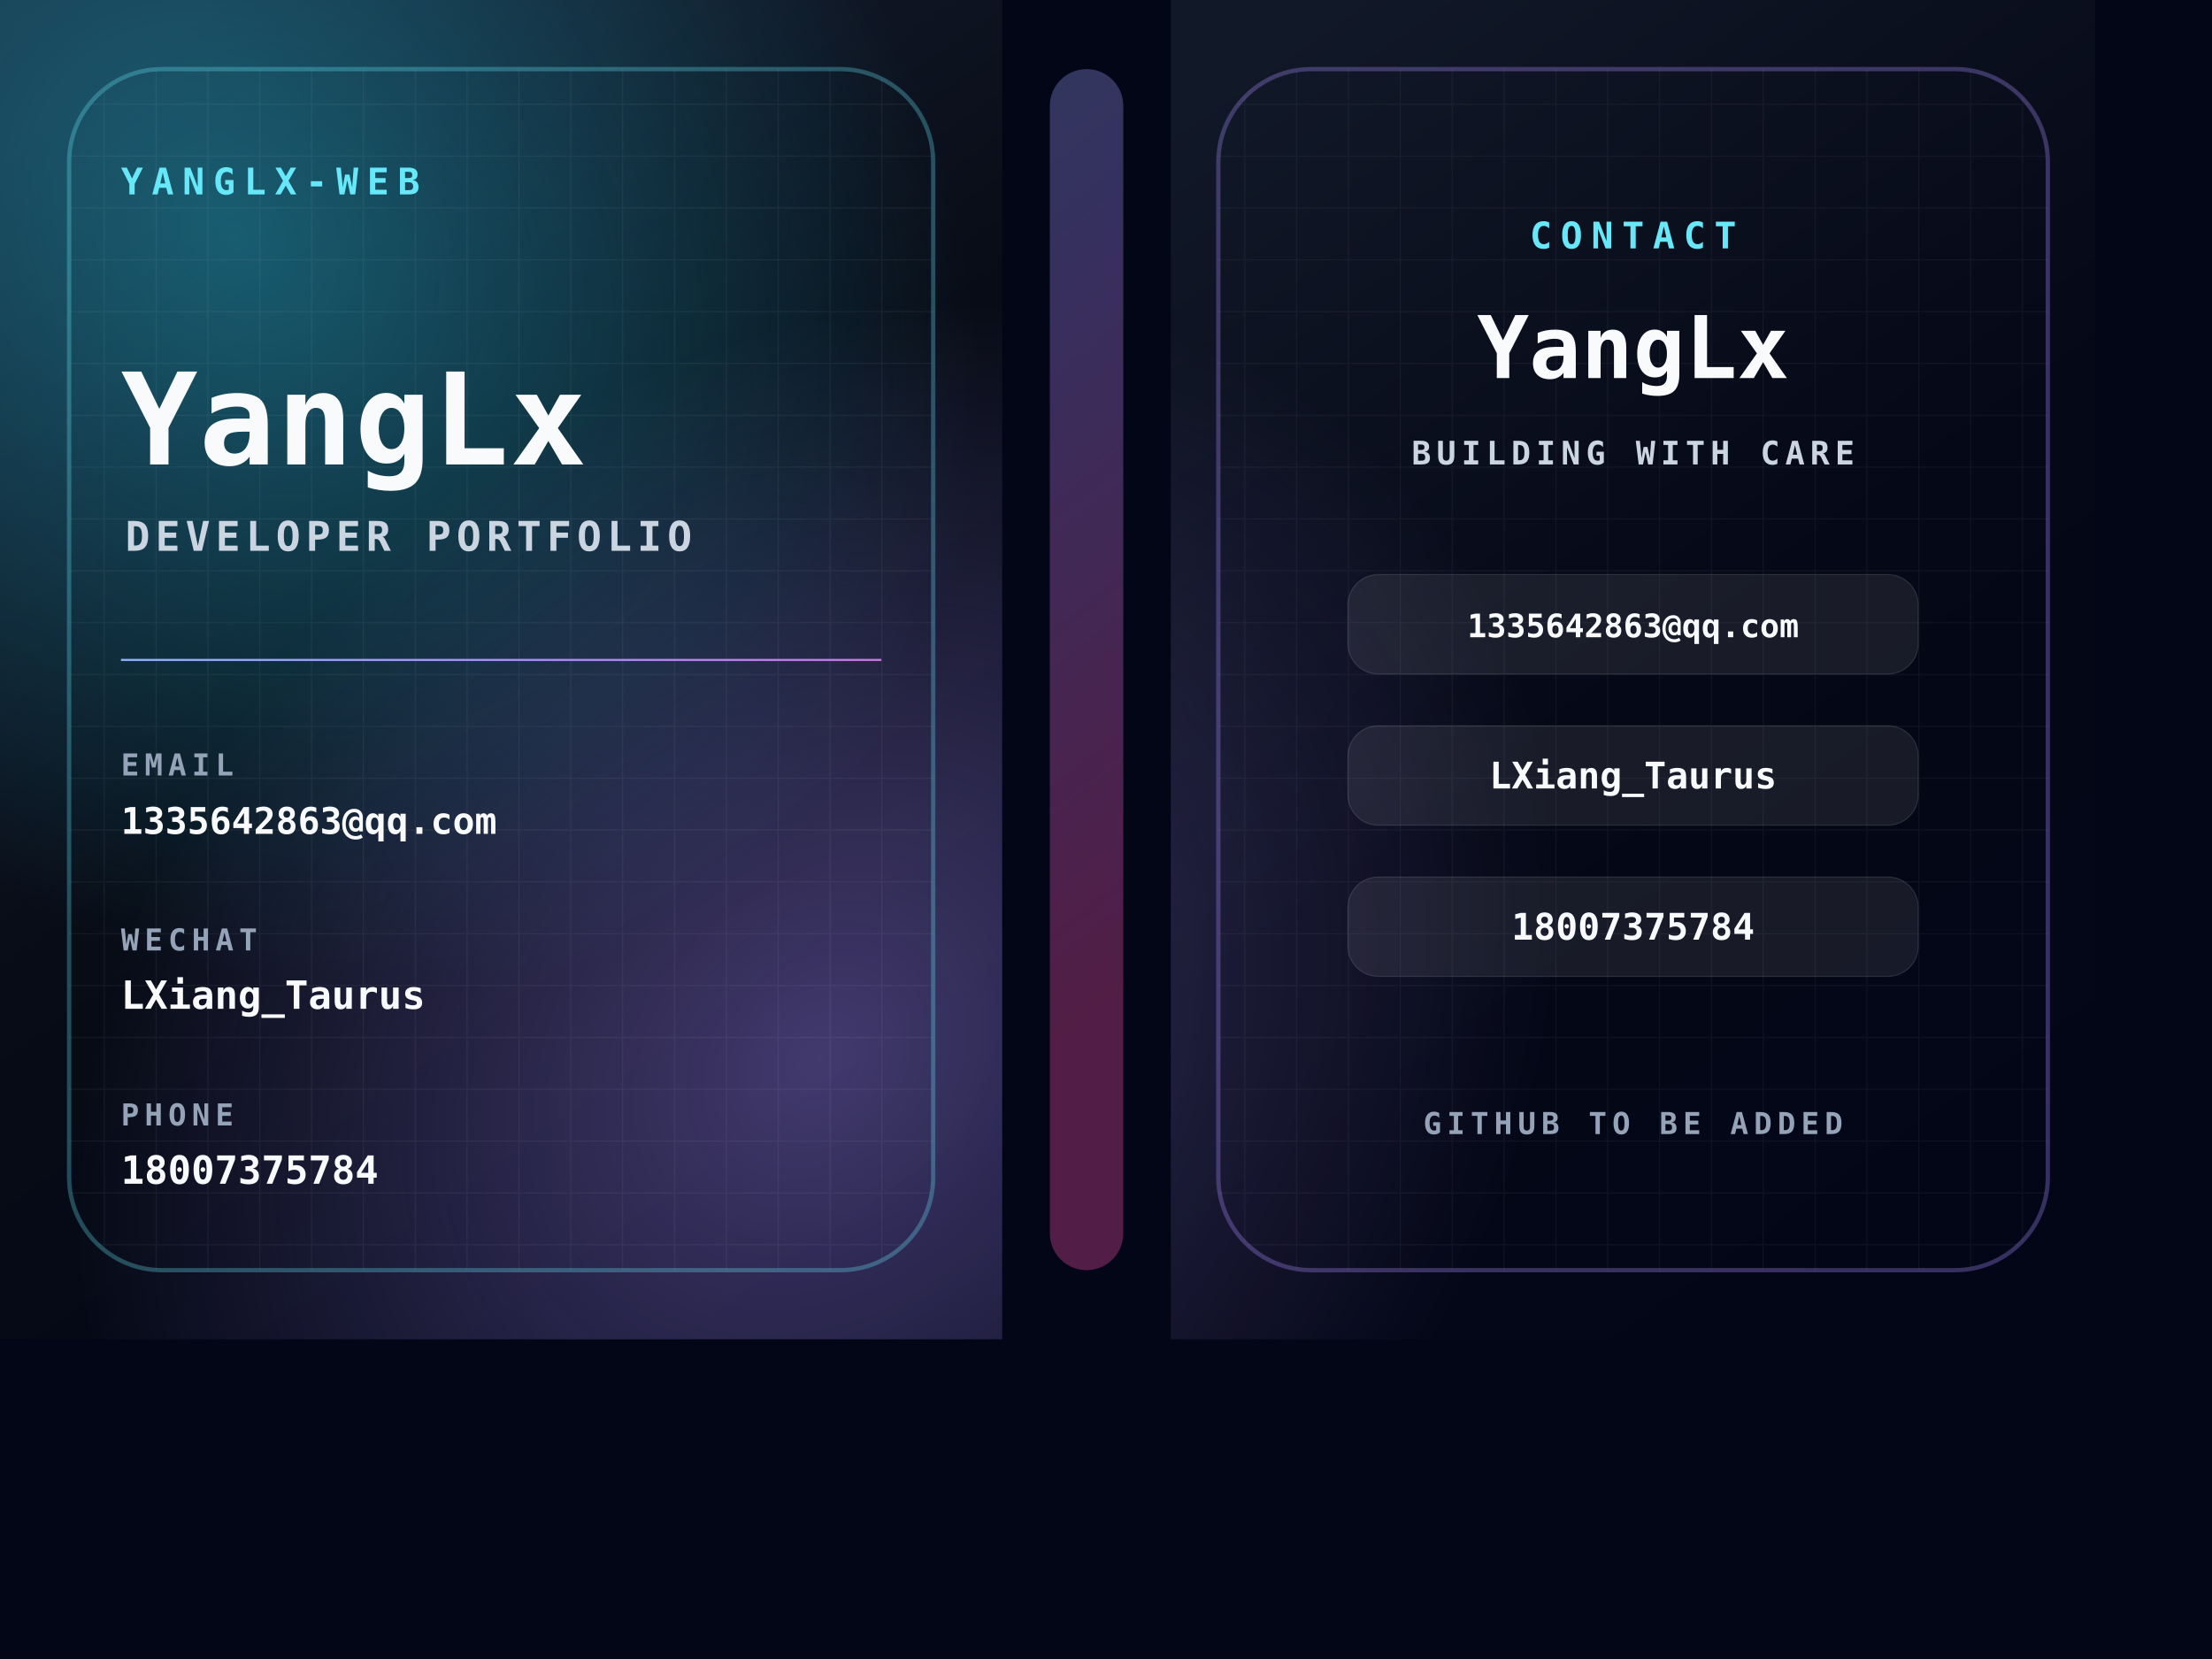
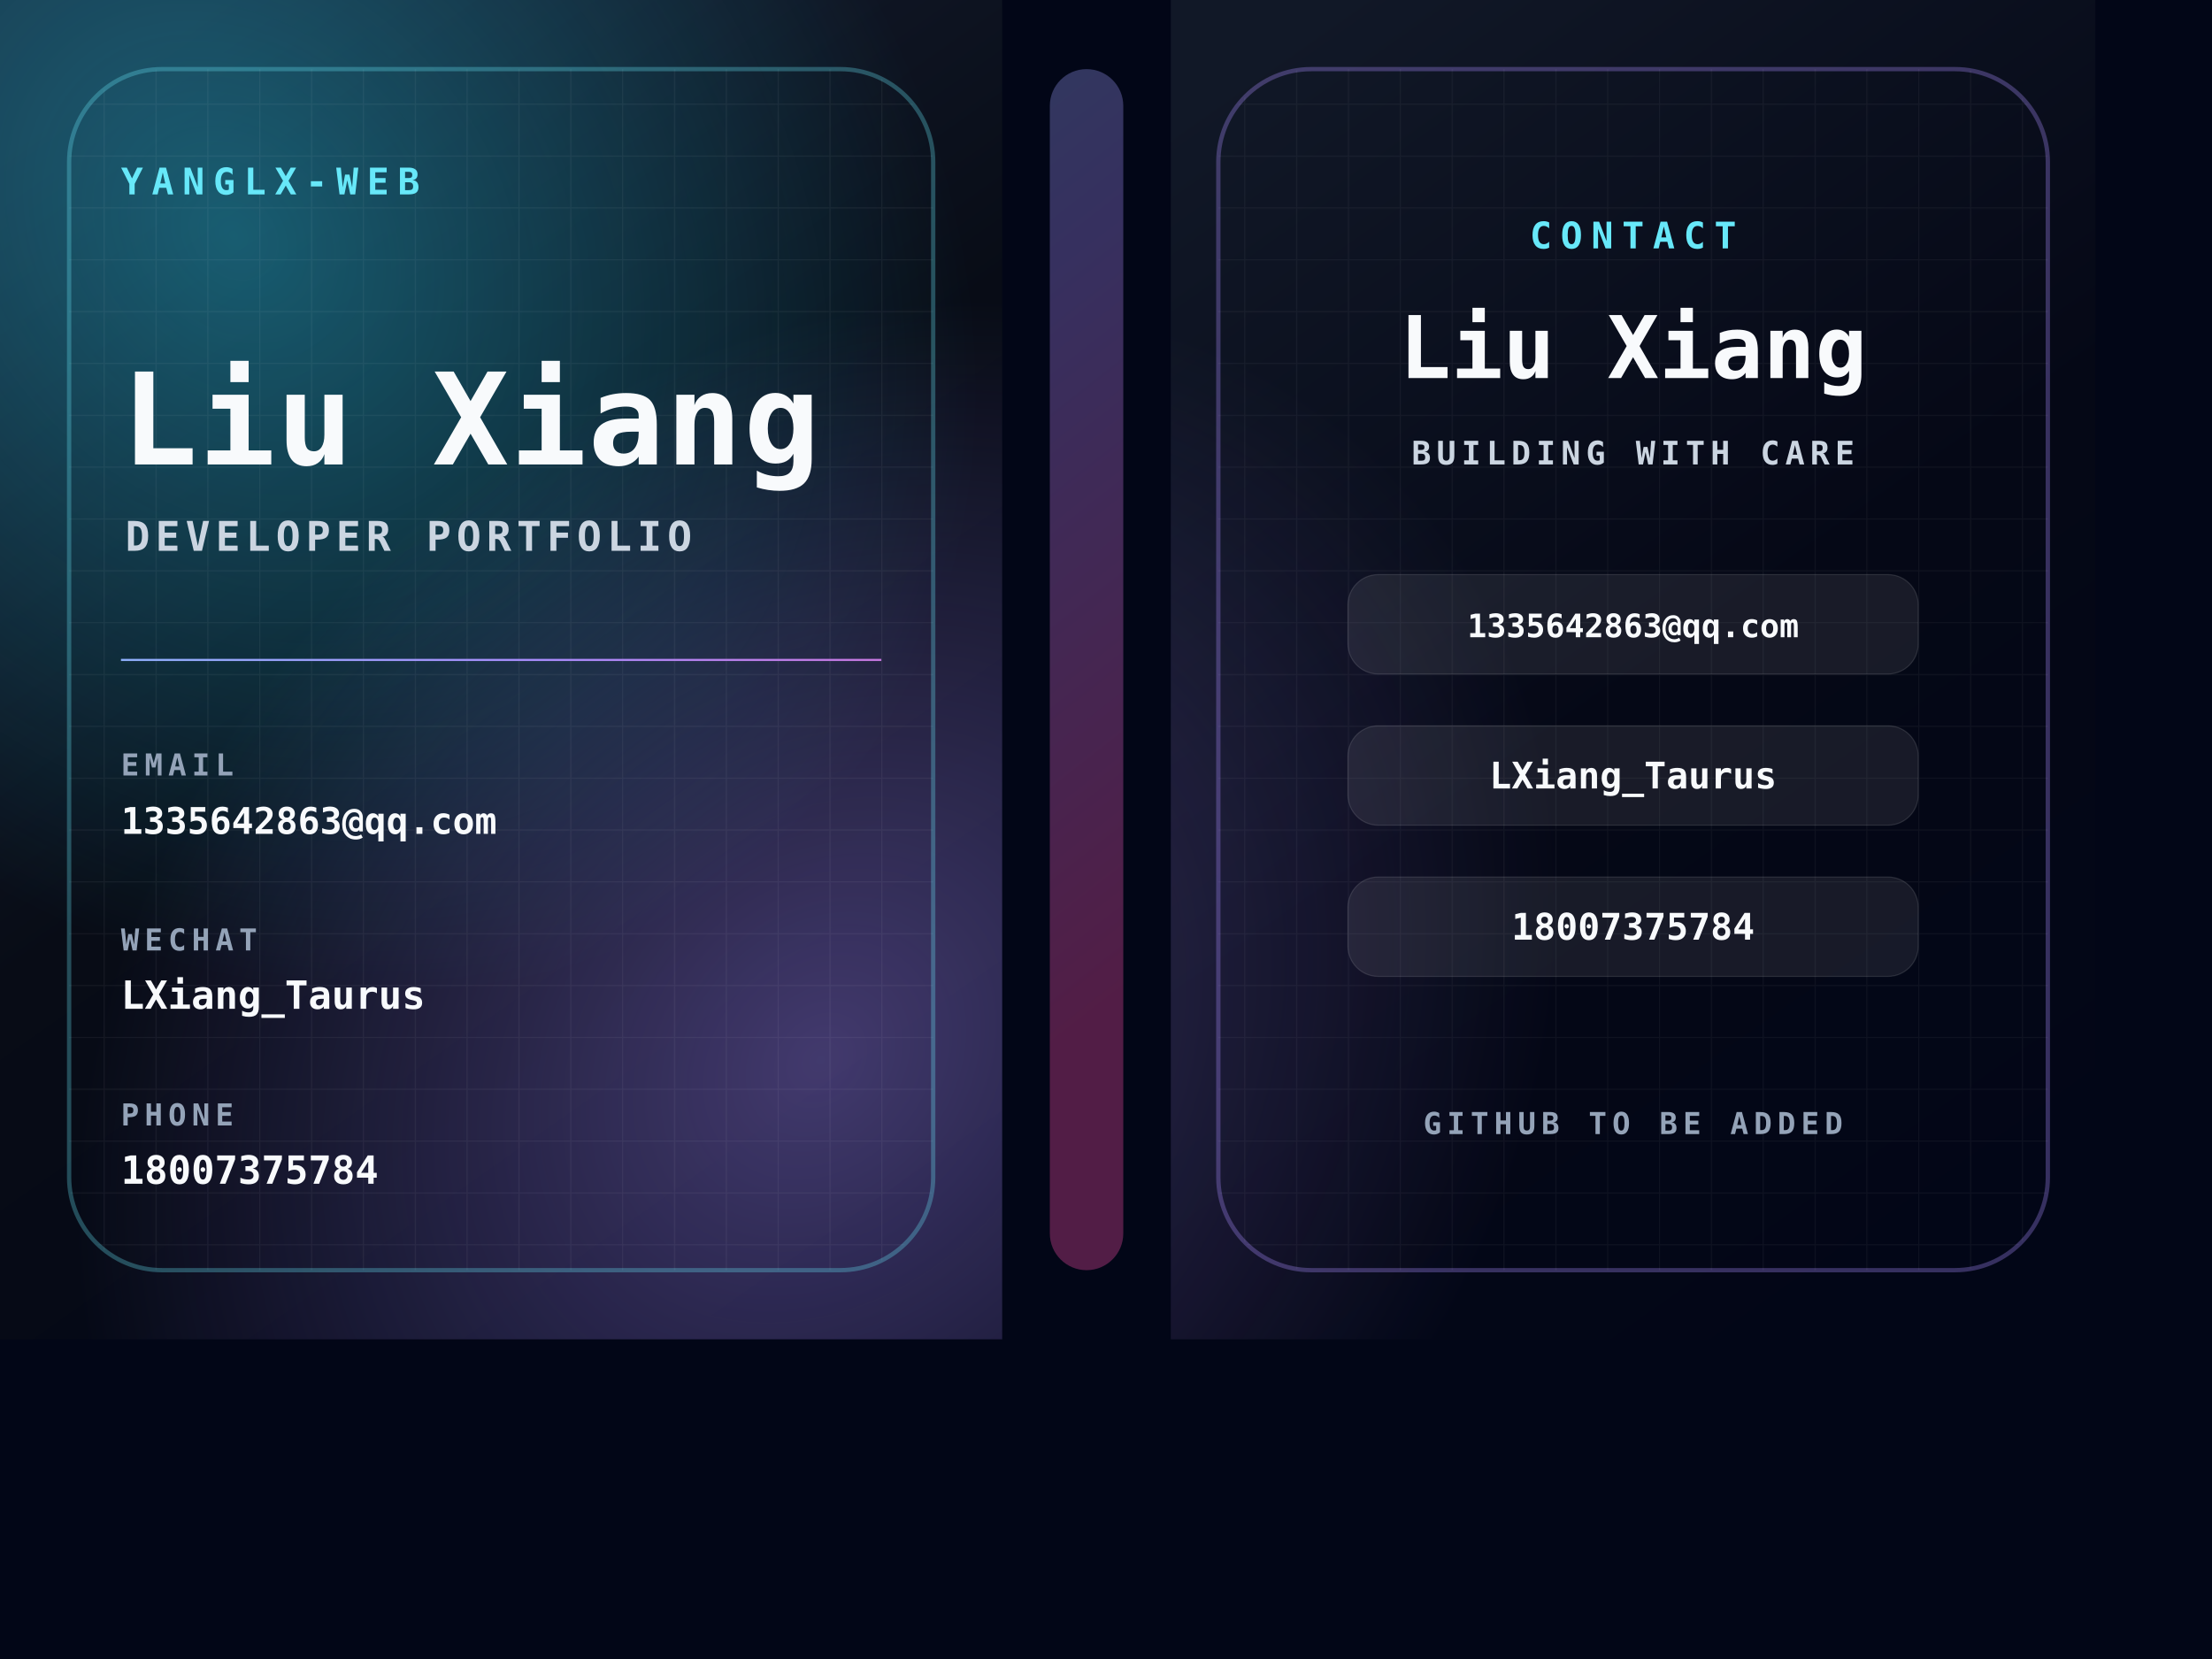
<svg xmlns="http://www.w3.org/2000/svg" width="2048" height="1536" viewBox="0 0 2048 1536" fill="none">
  <defs>
    <linearGradient id="frontBg" x1="80" y1="80" x2="840" y2="1160" gradientUnits="userSpaceOnUse">
      <stop stop-color="#172033" />
      <stop offset="0.48" stop-color="#080C16" />
      <stop offset="1" stop-color="#020617" />
    </linearGradient>
    <linearGradient id="backBg" x1="1120" y1="80" x2="1880" y2="1160" gradientUnits="userSpaceOnUse">
      <stop stop-color="#111827" />
      <stop offset="0.52" stop-color="#050816" />
      <stop offset="1" stop-color="#020617" />
    </linearGradient>
    <linearGradient id="accent" x1="96" y1="140" x2="832" y2="1080" gradientUnits="userSpaceOnUse">
      <stop stop-color="#67E8F9" />
      <stop offset="0.52" stop-color="#A78BFA" />
      <stop offset="1" stop-color="#FF50AA" />
    </linearGradient>
    <radialGradient id="glowA" cx="0" cy="0" r="1" gradientUnits="userSpaceOnUse" gradientTransform="translate(220 220) rotate(48) scale(760 620)">
      <stop stop-color="#22D3EE" stop-opacity="0.36" />
      <stop offset="1" stop-color="#22D3EE" stop-opacity="0" />
    </radialGradient>
    <radialGradient id="glowB" cx="0" cy="0" r="1" gradientUnits="userSpaceOnUse" gradientTransform="translate(760 980) rotate(132) scale(760 620)">
      <stop stop-color="#A78BFA" stop-opacity="0.38" />
      <stop offset="1" stop-color="#A78BFA" stop-opacity="0" />
    </radialGradient>
    <pattern id="grid" width="48" height="48" patternUnits="userSpaceOnUse">
      <path d="M48 0H0V48" stroke="#FFFFFF" stroke-opacity="0.055" stroke-width="2" />
    </pattern>
    <style>
      .mono {
        font-family: "JetBrains Mono", "Menlo", "Consolas", monospace;
      }
    </style>
  </defs>
  <rect width="2048" height="1536" fill="#020617" />
  <rect x="0" y="0" width="928" height="1240" fill="url(#frontBg)" />
  <rect x="0" y="0" width="928" height="1240" fill="url(#glowA)" />
  <rect x="0" y="0" width="928" height="1240" fill="url(#glowB)" />
  <rect x="64" y="64" width="800" height="1112" rx="86" fill="url(#grid)" opacity="0.95" />
  <rect x="64" y="64" width="800" height="1112" rx="86" stroke="#67E8F9" stroke-opacity="0.3" stroke-width="4" />
  <text x="112" y="180" class="mono" fill="#67E8F9" font-size="34" font-weight="700" letter-spacing="8">YANGLX-WEB</text>
-   <text x="112" y="430" class="mono" fill="#F8FAFC" font-size="118" font-weight="700" letter-spacing="1">YangLx</text>
+   <text x="112" y="430" class="mono" fill="#F8FAFC" font-size="118" font-weight="700" letter-spacing="1">Liu Xiang</text>
  <text x="116" y="510" class="mono" fill="#CBD5E1" font-size="38" font-weight="700" letter-spacing="5">DEVELOPER PORTFOLIO</text>
  <rect x="112" y="610" width="704" height="2" fill="url(#accent)" />
  <text x="112" y="718" class="mono" fill="#94A3B8" font-size="28" font-weight="700" letter-spacing="5">EMAIL</text>
  <text x="112" y="772" class="mono" fill="#F8FAFC" font-size="34" font-weight="700">1335642863@qq.com</text>
  <text x="112" y="880" class="mono" fill="#94A3B8" font-size="28" font-weight="700" letter-spacing="5">WECHAT</text>
  <text x="112" y="934" class="mono" fill="#F8FAFC" font-size="36" font-weight="700">LXiang_Taurus</text>
  <text x="112" y="1042" class="mono" fill="#94A3B8" font-size="28" font-weight="700" letter-spacing="5">PHONE</text>
  <text x="112" y="1096" class="mono" fill="#F8FAFC" font-size="36" font-weight="700">18007375784</text>
  <rect x="928" y="0" width="156" height="1240" fill="#020617" />
  <rect x="972" y="64" width="68" height="1112" rx="34" fill="url(#accent)" opacity="0.32" />
  <rect x="1084" y="0" width="856" height="1240" fill="url(#backBg)" />
  <rect x="1084" y="0" width="856" height="1240" fill="url(#glowA)" opacity="0.8" />
  <rect x="1084" y="0" width="856" height="1240" fill="url(#glowB)" opacity="0.8" />
  <rect x="1128" y="64" width="768" height="1112" rx="86" stroke="#A78BFA" stroke-opacity="0.32" stroke-width="4" />
  <rect x="1128" y="64" width="768" height="1112" rx="86" fill="url(#grid)" opacity="0.8" />
  <text x="1512" y="230" text-anchor="middle" class="mono" fill="#67E8F9" font-size="34" font-weight="700" letter-spacing="8">CONTACT</text>
-   <text x="1512" y="350" text-anchor="middle" class="mono" fill="#F8FAFC" font-size="80" font-weight="700">YangLx</text>
+   <text x="1512" y="350" text-anchor="middle" class="mono" fill="#F8FAFC" font-size="80" font-weight="700">Liu Xiang</text>
  <text x="1512" y="430" text-anchor="middle" class="mono" fill="#CBD5E1" font-size="30" font-weight="700" letter-spacing="5">BUILDING WITH CARE</text>
  <rect x="1248" y="532" width="528" height="92" rx="28" fill="#FFFFFF" fill-opacity="0.08" stroke="#FFFFFF" stroke-opacity="0.12" />
  <text x="1512" y="590" text-anchor="middle" class="mono" fill="#F8FAFC" font-size="30" font-weight="700">1335642863@qq.com</text>
  <rect x="1248" y="672" width="528" height="92" rx="28" fill="#FFFFFF" fill-opacity="0.08" stroke="#FFFFFF" stroke-opacity="0.12" />
  <text x="1512" y="730" text-anchor="middle" class="mono" fill="#F8FAFC" font-size="34" font-weight="700">LXiang_Taurus</text>
  <rect x="1248" y="812" width="528" height="92" rx="28" fill="#FFFFFF" fill-opacity="0.08" stroke="#FFFFFF" stroke-opacity="0.12" />
  <text x="1512" y="870" text-anchor="middle" class="mono" fill="#F8FAFC" font-size="34" font-weight="700">18007375784</text>
  <text x="1512" y="1050" text-anchor="middle" class="mono" fill="#94A3B8" font-size="28" font-weight="700" letter-spacing="5">GITHUB TO BE ADDED</text>
</svg>
